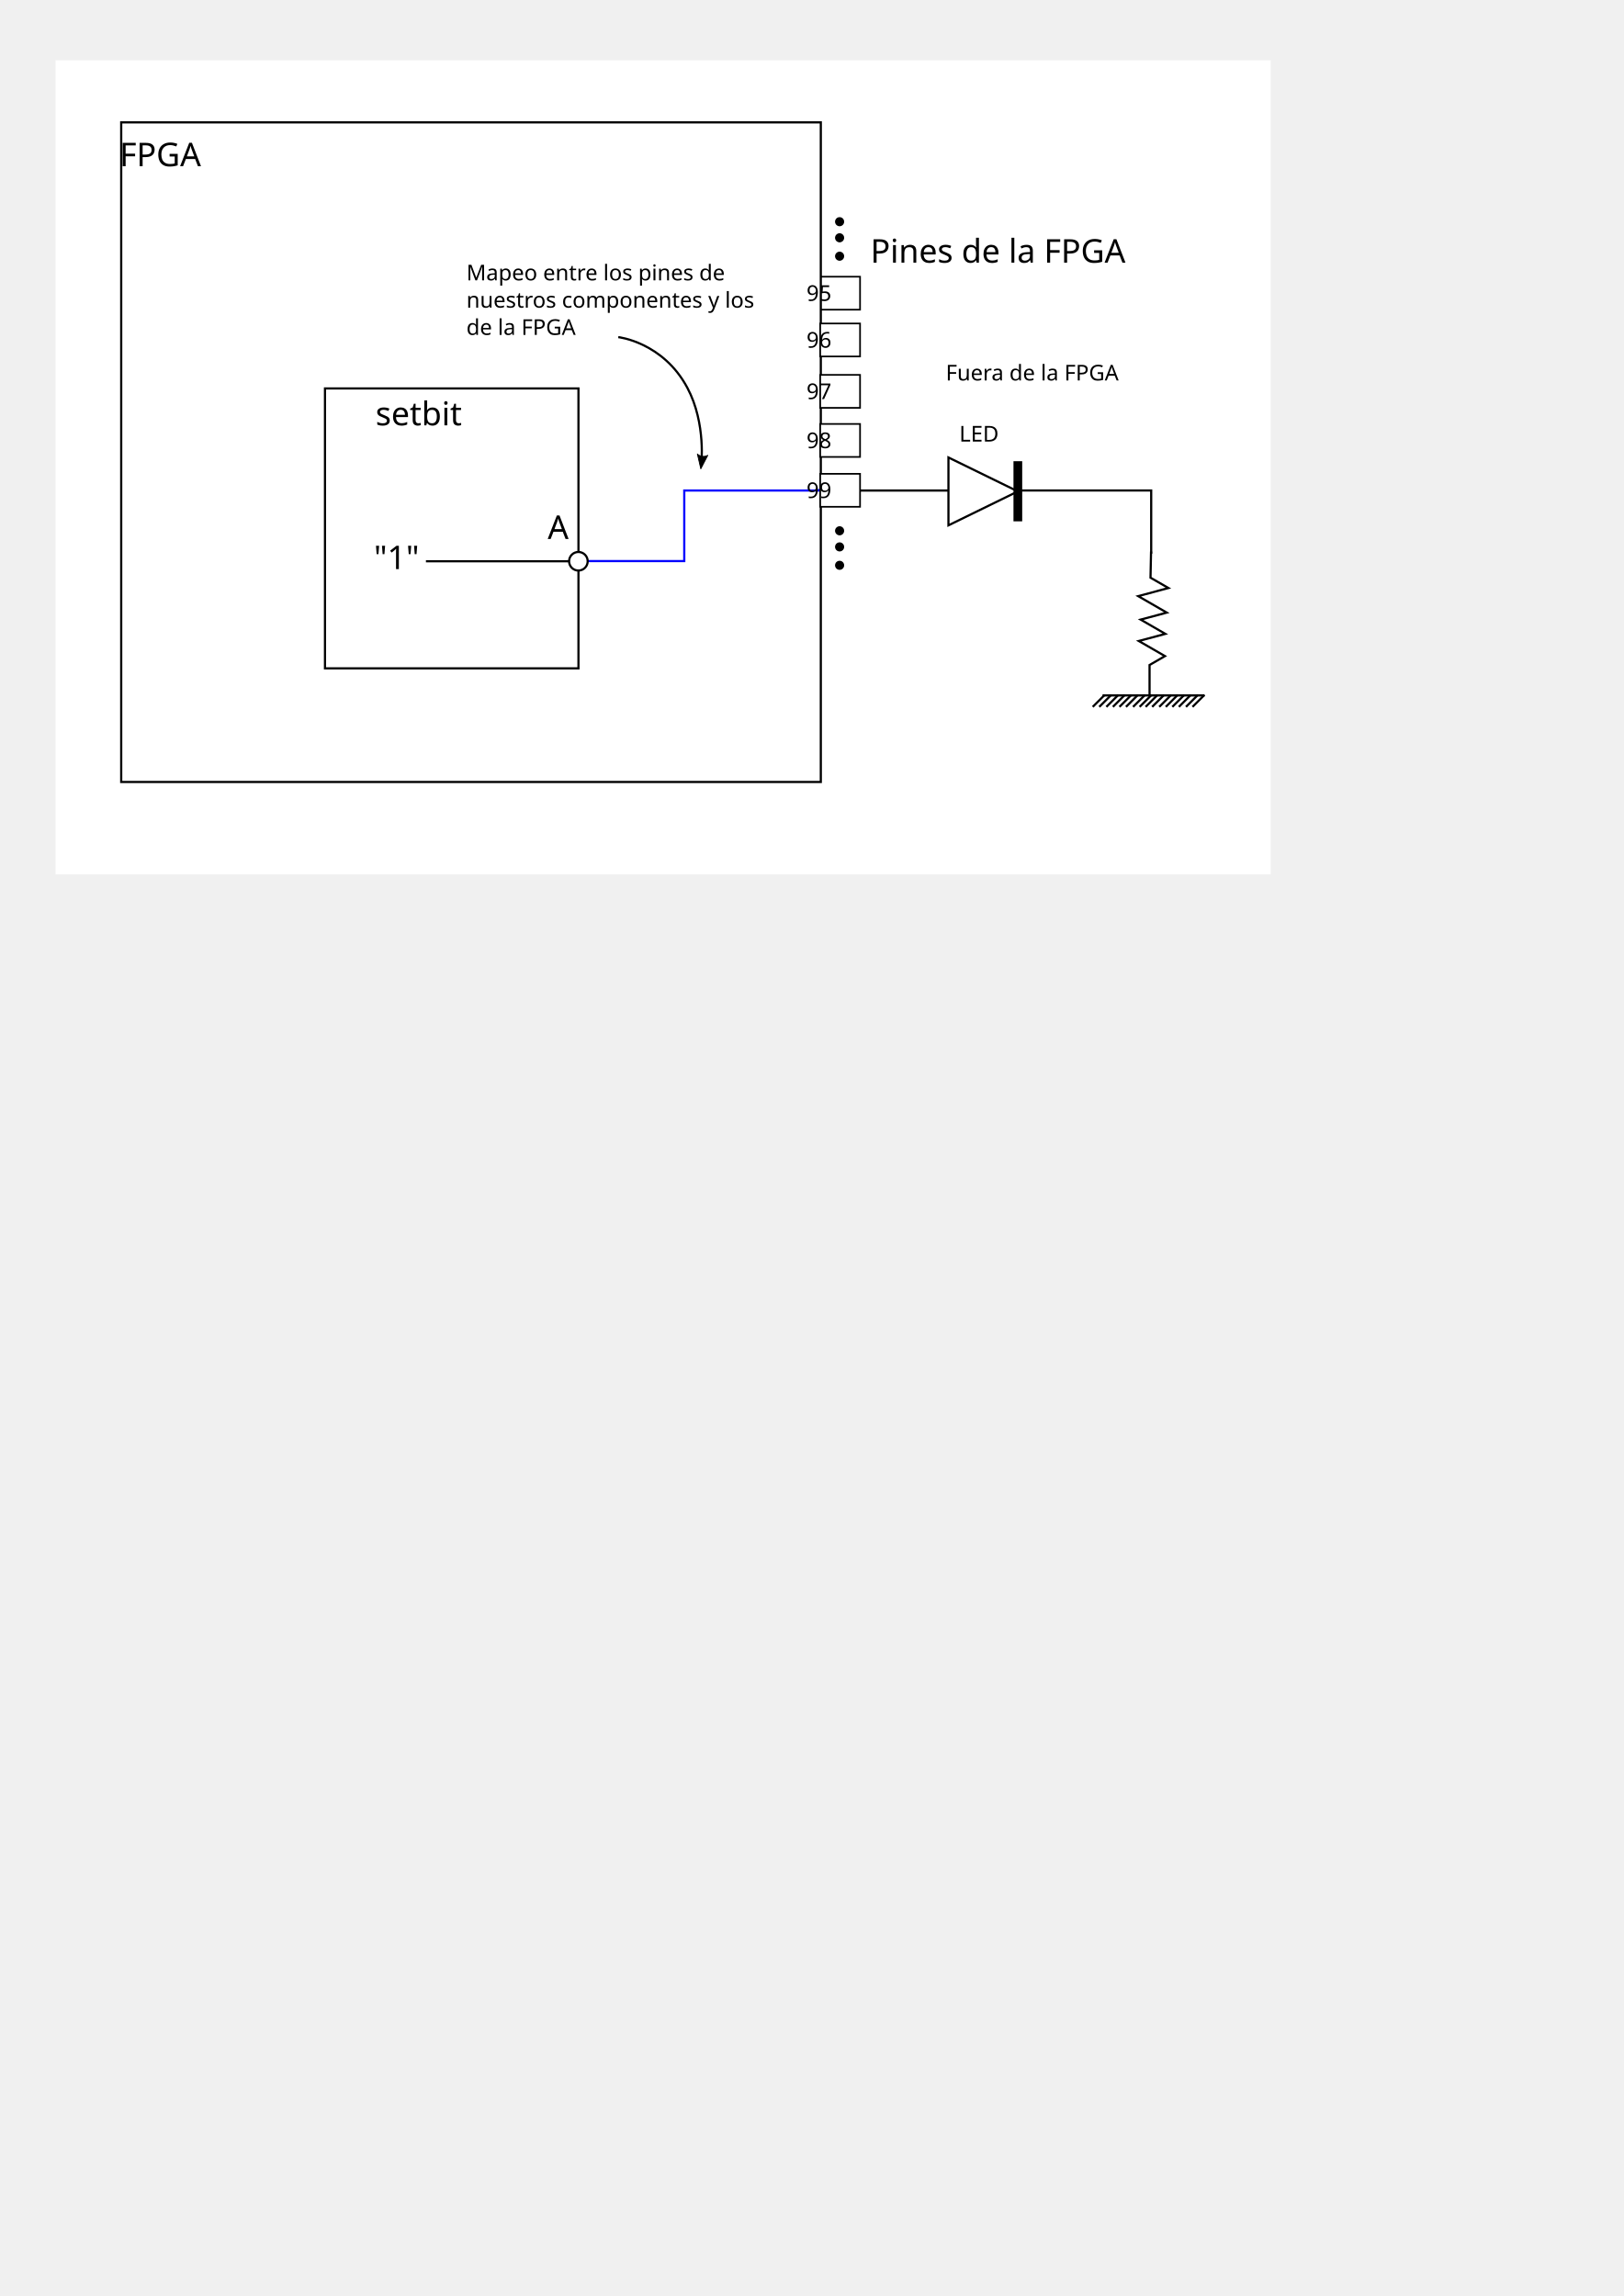
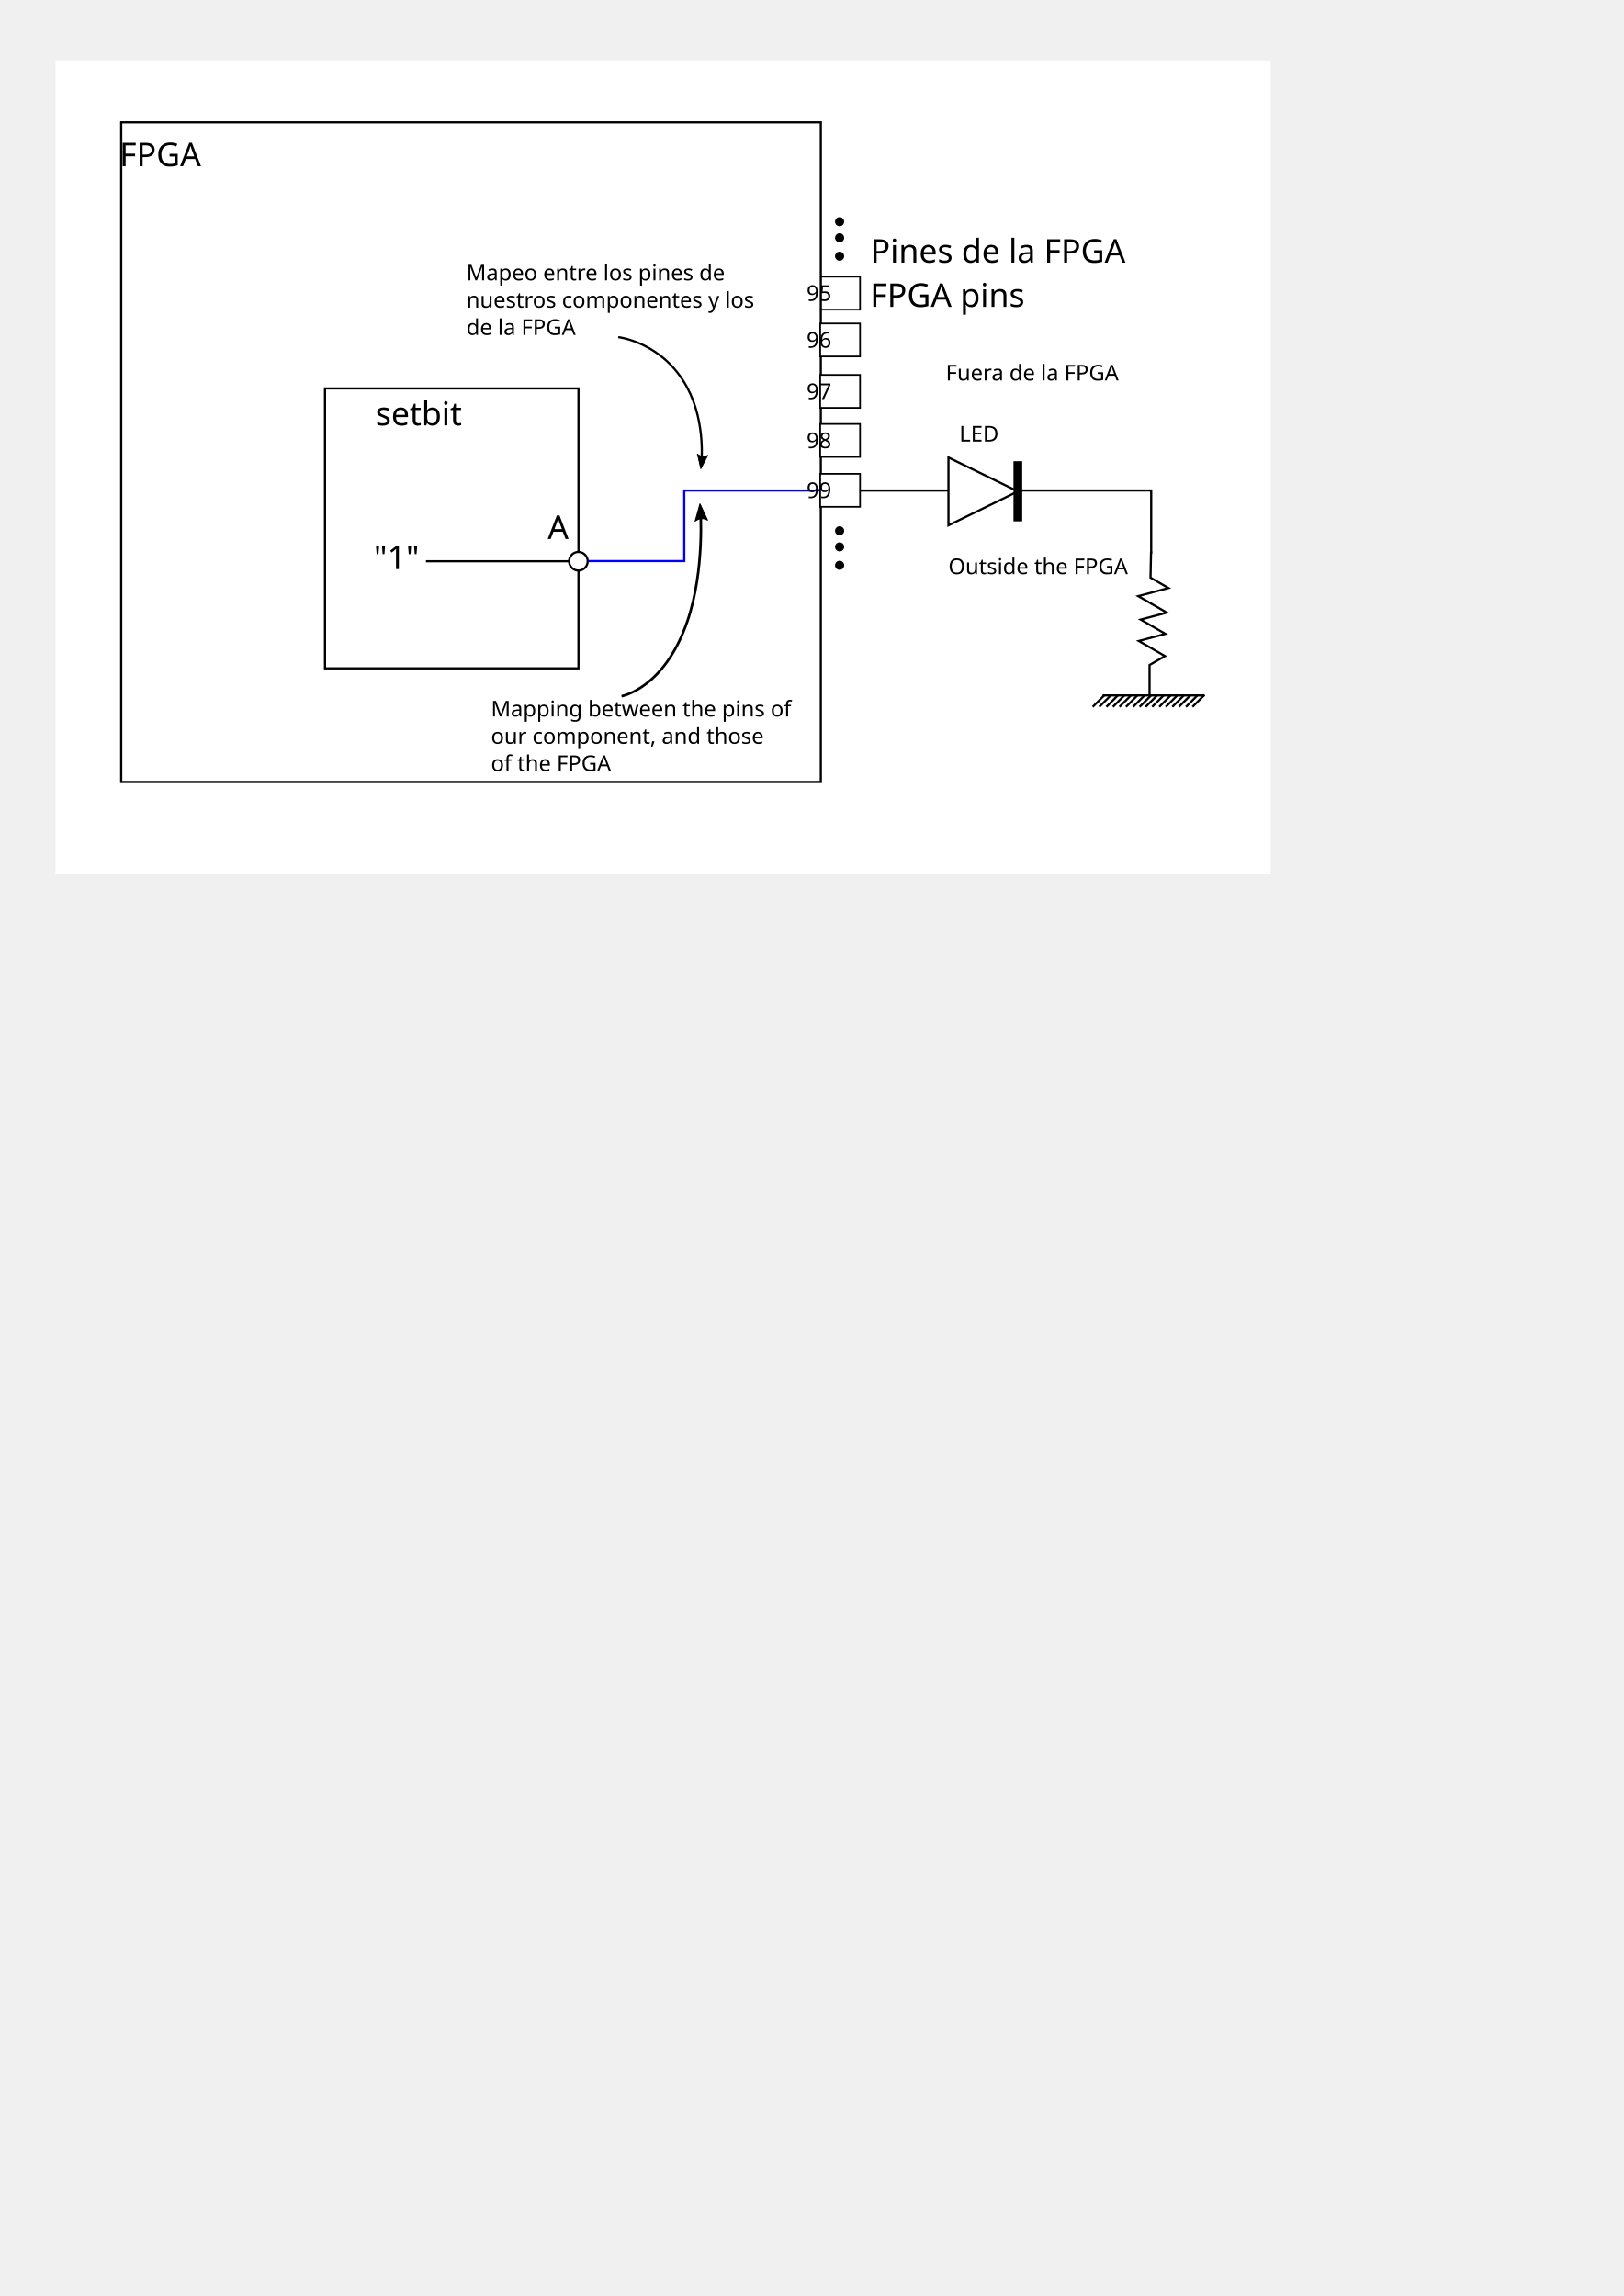
<svg xmlns="http://www.w3.org/2000/svg" width="210mm" height="297mm" viewBox="0 0 744.094 1052.362" id="svg2" version="1.1">
  <defs id="defs4">
    <marker orient="auto" refY="0.0" refX="0.0" id="Arrow2Mend" style="overflow:visible;">
      <path id="path4474" style="fill-rule:evenodd;stroke-width:0.625;stroke-linejoin:round;stroke:#000000;stroke-opacity:1;fill:#000000;fill-opacity:1" d="M 8.719,4.034 L -2.207,0.016 L 8.719,-4.002 C 6.973,-1.63 6.983,1.616 8.719,4.034 z " transform="scale(0.6) rotate(180) translate(0,0)" />
+     </marker>
+     <marker orient="auto" refY="0" refX="0" id="Arrow2Mend-9" style="overflow:visible">
+       <path id="path4474-1" style="fill:#000000;fill-opacity:1;fill-rule:evenodd;stroke:#000000;stroke-width:0.625;stroke-linejoin:round;stroke-opacity:1" d="M 8.719,4.034 -2.207,0.016 8.719,-4.002 c -1.745,2.372 -1.735,5.617 -6e-7,8.035 z" transform="scale(-0.6,-0.6)" />
    </marker>
  </defs>
  <g id="layer1">
    <rect style="fill:#ffffff;stroke:none;stroke-width:4;stroke-miterlimit:4;stroke-dasharray:none;stroke-opacity:1" id="rect4902" width="556.884" height="373.14" x="25.441" y="27.639" />
    <rect style="fill:#ffffff;stroke:#000000;stroke-width:0.763;stroke-opacity:1" id="rect4268" width="18.262" height="15.115" x="375.873" y="126.824" />
    <rect style="fill:#ffffff;stroke:#000000;stroke-opacity:1" id="rect3344" width="320.608" height="302.328" x="55.544" y="56.087" />
    <path style="fill:none;fill-rule:evenodd;stroke:#0000ff;stroke-width:1px;stroke-linecap:butt;stroke-linejoin:miter;stroke-opacity:1" d="m 264.361,257.17 49.216,0 0,-32.342 61.872,0 0,-0.703" id="path4437" />
    <g id="g4239" transform="translate(-331.8574,33.04512)">
      <text id="text3336" y="161.893" x="537.392" style="font-style:normal;font-weight:normal;font-size:15px;line-height:125%;font-family:sans-serif;text-align:center;letter-spacing:0px;word-spacing:0px;text-anchor:middle;fill:#000000;fill-opacity:1;stroke:none;stroke-width:1px;stroke-linecap:butt;stroke-linejoin:miter;stroke-opacity:1" xml:space="preserve">
        <tspan id="tspan4162" y="161.893" x="537.392">setbit</tspan>
      </text>
      <rect style="fill:none;stroke:#000000;stroke-opacity:1" y="144.994" x="480.79" height="128.295" width="116.159" id="rect3340" />
      <text id="text4136" y="213.982" x="582.858" style="font-style:normal;font-weight:normal;font-size:40px;line-height:125%;font-family:sans-serif;letter-spacing:0px;word-spacing:0px;fill:#000000;fill-opacity:1;stroke:none;stroke-width:1px;stroke-linecap:butt;stroke-linejoin:miter;stroke-opacity:1" xml:space="preserve">
        <tspan style="font-size:15px" y="213.982" x="582.858" id="tspan4138">A</tspan>
      </text>
      <path id="path4140" d="m 527.05,224.206 66.032,0" style="fill:none;fill-rule:evenodd;stroke:#000000;stroke-width:1px;stroke-linecap:butt;stroke-linejoin:miter;stroke-opacity:1" />
      <circle r="4.26" cy="224.206" cx="596.916" id="path4142" style="fill:#ffffff;stroke:#000000;stroke-opacity:1" />
      <text id="text4136-7" y="227.807" x="503.19" style="font-style:normal;font-weight:normal;font-size:40px;line-height:125%;font-family:sans-serif;letter-spacing:0px;word-spacing:0px;fill:#000000;fill-opacity:1;stroke:none;stroke-width:1px;stroke-linecap:butt;stroke-linejoin:miter;stroke-opacity:1" xml:space="preserve">
        <tspan style="font-size:15px" y="227.807" x="503.19" id="tspan4138-0">"1"</tspan>
      </text>
    </g>
    <text xml:space="preserve" style="font-style:normal;font-weight:normal;font-size:15px;line-height:125%;font-family:sans-serif;text-align:center;letter-spacing:0px;word-spacing:0px;text-anchor:middle;fill:#000000;fill-opacity:1;stroke:none;stroke-width:1px;stroke-linecap:butt;stroke-linejoin:miter;stroke-opacity:1" x="83.193" y="76.182" id="text3336-1">
      <tspan x="83.193" y="76.182" id="tspan4162-7" style="text-align:center;text-anchor:middle">FPGA</tspan>
    </text>
    <text xml:space="preserve" style="font-style:normal;font-weight:normal;font-size:15px;line-height:125%;font-family:sans-serif;text-align:center;letter-spacing:0px;word-spacing:0px;text-anchor:middle;fill:#000000;fill-opacity:1;stroke:none;stroke-width:1px;stroke-linecap:butt;stroke-linejoin:miter;stroke-opacity:1" x="385.074" y="137.919" id="text3336-1-5">
      <tspan x="385.074" y="137.919" id="tspan4162-7-2" style="font-size:10px;text-align:center;text-anchor:middle">95</tspan>
    </text>
    <rect style="fill:#ffffff;stroke:#000000;stroke-width:0.763;stroke-opacity:1" id="rect4268-2" width="18.262" height="15.115" x="375.873" y="148.268" />
    <text xml:space="preserve" style="font-style:normal;font-weight:normal;font-size:15px;line-height:125%;font-family:sans-serif;text-align:center;letter-spacing:0px;word-spacing:0px;text-anchor:middle;fill:#000000;fill-opacity:1;stroke:none;stroke-width:1px;stroke-linecap:butt;stroke-linejoin:miter;stroke-opacity:1" x="385.074" y="159.363" id="text3336-1-5-6">
      <tspan x="385.074" y="159.363" id="tspan4162-7-2-8" style="font-size:10px;text-align:center;text-anchor:middle">96</tspan>
    </text>
    <rect style="fill:#ffffff;stroke:#000000;stroke-width:0.763;stroke-opacity:1" id="rect4268-2-1" width="18.262" height="15.115" x="375.873" y="171.822" />
    <text xml:space="preserve" style="font-style:normal;font-weight:normal;font-size:15px;line-height:125%;font-family:sans-serif;text-align:center;letter-spacing:0px;word-spacing:0px;text-anchor:middle;fill:#000000;fill-opacity:1;stroke:none;stroke-width:1px;stroke-linecap:butt;stroke-linejoin:miter;stroke-opacity:1" x="385.074" y="182.917" id="text3336-1-5-6-1">
      <tspan x="385.074" y="182.917" id="tspan4162-7-2-8-0" style="font-size:10px;text-align:center;text-anchor:middle">97</tspan>
    </text>
    <rect style="fill:#ffffff;stroke:#000000;stroke-width:0.763;stroke-opacity:1" id="rect4268-2-1-5" width="18.262" height="15.115" x="375.873" y="194.321" />
    <text xml:space="preserve" style="font-style:normal;font-weight:normal;font-size:15px;line-height:125%;font-family:sans-serif;text-align:center;letter-spacing:0px;word-spacing:0px;text-anchor:middle;fill:#000000;fill-opacity:1;stroke:none;stroke-width:1px;stroke-linecap:butt;stroke-linejoin:miter;stroke-opacity:1" x="385.074" y="205.416" id="text3336-1-5-6-1-7">
      <tspan x="385.074" y="205.416" id="tspan4162-7-2-8-0-7" style="font-size:10px;text-align:center;text-anchor:middle">98</tspan>
    </text>
    <rect style="fill:#ffffff;stroke:#000000;stroke-width:0.763;stroke-opacity:1" id="rect4268-2-1-5-0" width="18.262" height="15.115" x="375.873" y="217.171" />
    <text xml:space="preserve" style="font-style:normal;font-weight:normal;font-size:15px;line-height:125%;font-family:sans-serif;text-align:center;letter-spacing:0px;word-spacing:0px;text-anchor:middle;fill:#000000;fill-opacity:1;stroke:none;stroke-width:1px;stroke-linecap:butt;stroke-linejoin:miter;stroke-opacity:1" x="385.074" y="228.266" id="text3336-1-5-6-1-7-6">
      <tspan x="385.074" y="228.266" id="tspan4162-7-2-8-0-7-0" style="font-size:10px;text-align:center;text-anchor:middle">99</tspan>
    </text>
    <circle style="fill:#000000;stroke:#000000;stroke-width:0.597;stroke-opacity:1" id="path4354" cx="384.765" cy="243.284" r="1.784" />
    <circle style="fill:#000000;stroke:#000000;stroke-width:0.597;stroke-opacity:1" id="path4354-3" cx="384.765" cy="250.667" r="1.784" />
    <circle style="fill:#000000;stroke:#000000;stroke-width:0.597;stroke-opacity:1" id="path4354-3-0" cx="384.765" cy="259.104" r="1.784" />
    <circle style="fill:#000000;stroke:#000000;stroke-width:0.597;stroke-opacity:1" id="path4354-37" cx="384.765" cy="101.612" r="1.784" />
    <circle style="fill:#000000;stroke:#000000;stroke-width:0.597;stroke-opacity:1" id="path4354-3-8" cx="384.765" cy="108.994" r="1.784" />
    <circle style="fill:#000000;stroke:#000000;stroke-width:0.597;stroke-opacity:1" id="path4354-3-0-8" cx="384.765" cy="117.431" r="1.784" />
    <text xml:space="preserve" style="font-style:normal;font-weight:normal;font-size:15px;line-height:125%;font-family:sans-serif;text-align:start;letter-spacing:0px;word-spacing:0px;text-anchor:start;fill:#000000;fill-opacity:1;stroke:none;stroke-width:1px;stroke-linecap:butt;stroke-linejoin:miter;stroke-opacity:1" x="398.895" y="120.384" id="text3336-1-55">
      <tspan x="398.895" y="120.384" id="tspan4162-7-8" style="text-align:start;text-anchor:start">Pines de la FPGA</tspan>
    </text>
    <text xml:space="preserve" style="font-style:normal;font-weight:normal;font-size:10px;line-height:125%;font-family:sans-serif;letter-spacing:0px;word-spacing:0px;fill:#000000;fill-opacity:1;stroke:none;stroke-width:1px;stroke-linecap:butt;stroke-linejoin:miter;stroke-opacity:1" x="213.739" y="128.505" id="text4425">
      <tspan x="213.739" y="128.505" id="tspan4429">Mapeo entre los pines de</tspan>
      <tspan x="213.739" y="141.005" id="tspan4433">nuestros componentes y los</tspan>
      <tspan x="213.739" y="153.505" id="tspan4435">de la FPGA </tspan>
    </text>
    <path style="fill:none;fill-rule:evenodd;stroke:#000000;stroke-width:1px;stroke-linecap:butt;stroke-linejoin:miter;stroke-opacity:1;marker-end:url(#Arrow2Mend)" d="m 283.344,154.519 c 0,0 20.455,2.262 31.639,23.202 8.786,16.451 6.328,35.857 6.328,35.857" id="path4441" />
    <text xml:space="preserve" style="font-style:normal;font-weight:normal;font-size:10px;line-height:125%;font-family:sans-serif;letter-spacing:0px;word-spacing:0px;fill:#000000;fill-opacity:1;stroke:none;stroke-width:1px;stroke-linecap:butt;stroke-linejoin:miter;stroke-opacity:1" x="433.414" y="174.386" id="text4425-2">
      <tspan x="433.414" y="174.386" id="tspan4435-5">Fuera de la FPGA </tspan>
    </text>
    <g id="g4757" transform="translate(-11.99319,-21.48779)">
      <path id="path4751" d="m 446.638,231.171 0,15.548 0,15.548 31.802,-15.548 z" style="fill:none;fill-rule:evenodd;stroke:#000000;stroke-width:1px;stroke-linecap:butt;stroke-linejoin:miter;stroke-opacity:1" />
      <path id="path4755" d="m 478.44,232.877 0,27.562" style="fill:none;fill-rule:evenodd;stroke:#000000;stroke-width:4;stroke-linecap:butt;stroke-linejoin:miter;stroke-miterlimit:4;stroke-dasharray:none;stroke-opacity:1" />
    </g>
    <text xml:space="preserve" style="font-style:normal;font-weight:normal;font-size:10px;line-height:125%;font-family:sans-serif;letter-spacing:0px;word-spacing:0px;fill:#000000;fill-opacity:1;stroke:none;stroke-width:1px;stroke-linecap:butt;stroke-linejoin:miter;stroke-opacity:1" x="439.6" y="202.386" id="text4425-2-5">
      <tspan x="439.6" y="202.386" id="tspan4435-5-2">LED</tspan>
    </text>
    <g id="g4878" transform="translate(3.291024,-4.527758)">
      <path id="path4779" d="m 524.202,257.314 -0.25,11.993 8.211,4.74 -13.853,3.712 13.089,7.557 -11.968,3.207 11.324,6.538 -12.175,3.262 11.996,6.926 -7.061,4.077 0,14.451" style="fill:none;fill-rule:evenodd;stroke:#000000;stroke-width:1px;stroke-linecap:butt;stroke-linejoin:miter;stroke-opacity:1" />
      <path id="path4781" d="m 501.965,323.276 46.723,0" style="fill:none;fill-rule:evenodd;stroke:#000000;stroke-width:1px;stroke-linecap:butt;stroke-linejoin:miter;stroke-opacity:1" />
      <path id="path4783" d="m 502.964,323.026 -5.497,5.497" style="fill:none;fill-rule:evenodd;stroke:#000000;stroke-width:1px;stroke-linecap:butt;stroke-linejoin:miter;stroke-opacity:1" />
      <path id="path4783-1" d="m 505.963,323.026 -5.497,5.497" style="fill:none;fill-rule:evenodd;stroke:#000000;stroke-width:1px;stroke-linecap:butt;stroke-linejoin:miter;stroke-opacity:1" />
      <path id="path4783-4" d="m 509.211,323.026 -5.497,5.497" style="fill:none;fill-rule:evenodd;stroke:#000000;stroke-width:1px;stroke-linecap:butt;stroke-linejoin:miter;stroke-opacity:1" />
      <path id="path4783-1-9" d="m 512.209,323.026 -5.497,5.497" style="fill:none;fill-rule:evenodd;stroke:#000000;stroke-width:1px;stroke-linecap:butt;stroke-linejoin:miter;stroke-opacity:1" />
      <path id="path4783-3" d="m 515.207,323.026 -5.497,5.497" style="fill:none;fill-rule:evenodd;stroke:#000000;stroke-width:1px;stroke-linecap:butt;stroke-linejoin:miter;stroke-opacity:1" />
      <path id="path4783-1-6" d="m 518.206,323.026 -5.497,5.497" style="fill:none;fill-rule:evenodd;stroke:#000000;stroke-width:1px;stroke-linecap:butt;stroke-linejoin:miter;stroke-opacity:1" />
      <path id="path4783-4-6" d="m 521.454,323.026 -5.497,5.497" style="fill:none;fill-rule:evenodd;stroke:#000000;stroke-width:1px;stroke-linecap:butt;stroke-linejoin:miter;stroke-opacity:1" />
      <path id="path4783-1-9-4" d="m 524.452,323.026 -5.497,5.497" style="fill:none;fill-rule:evenodd;stroke:#000000;stroke-width:1px;stroke-linecap:butt;stroke-linejoin:miter;stroke-opacity:1" />
      <path id="path4783-0" d="m 527.201,323.026 -5.497,5.497" style="fill:none;fill-rule:evenodd;stroke:#000000;stroke-width:1px;stroke-linecap:butt;stroke-linejoin:miter;stroke-opacity:1" />
      <path id="path4783-1-94" d="m 530.199,323.026 -5.497,5.497" style="fill:none;fill-rule:evenodd;stroke:#000000;stroke-width:1px;stroke-linecap:butt;stroke-linejoin:miter;stroke-opacity:1" />
      <path id="path4783-4-5" d="m 533.447,323.026 -5.497,5.497" style="fill:none;fill-rule:evenodd;stroke:#000000;stroke-width:1px;stroke-linecap:butt;stroke-linejoin:miter;stroke-opacity:1" />
      <path id="path4783-1-9-6" d="m 536.445,323.026 -5.497,5.497" style="fill:none;fill-rule:evenodd;stroke:#000000;stroke-width:1px;stroke-linecap:butt;stroke-linejoin:miter;stroke-opacity:1" />
      <path id="path4783-3-2" d="m 539.444,323.026 -5.497,5.497" style="fill:none;fill-rule:evenodd;stroke:#000000;stroke-width:1px;stroke-linecap:butt;stroke-linejoin:miter;stroke-opacity:1" />
      <path id="path4783-1-6-5" d="m 542.442,323.026 -5.497,5.497" style="fill:none;fill-rule:evenodd;stroke:#000000;stroke-width:1px;stroke-linecap:butt;stroke-linejoin:miter;stroke-opacity:1" />
      <path id="path4783-4-6-2" d="m 545.69,323.026 -5.497,5.497" style="fill:none;fill-rule:evenodd;stroke:#000000;stroke-width:1px;stroke-linecap:butt;stroke-linejoin:miter;stroke-opacity:1" />
      <path id="path4783-1-9-4-2" d="m 548.688,323.026 -5.497,5.497" style="fill:none;fill-rule:evenodd;stroke:#000000;stroke-width:1px;stroke-linecap:butt;stroke-linejoin:miter;stroke-opacity:1" />
    </g>
    <path style="fill:none;fill-rule:evenodd;stroke:#000000;stroke-width:1.02px;stroke-linecap:butt;stroke-linejoin:miter;stroke-opacity:1" d="m 394.276,224.832 40.568,0" id="path4898" />
    <path style="fill:none;fill-rule:evenodd;stroke:#000000;stroke-width:1px;stroke-linecap:butt;stroke-linejoin:miter;stroke-opacity:1" d="m 467.132,224.81 60.423,0 0,28.975" id="path4900" />
+     <text xml:space="preserve" style="font-style:normal;font-weight:normal;font-size:15px;line-height:125%;font-family:sans-serif;text-align:start;letter-spacing:0px;word-spacing:0px;text-anchor:start;fill:#000000;fill-opacity:1;stroke:none;stroke-width:1px;stroke-linecap:butt;stroke-linejoin:miter;stroke-opacity:1" x="398.769" y="140.651" id="text3336-1-55-3">
+       <tspan x="398.769" y="140.651" id="tspan4162-7-8-6" style="text-align:start;text-anchor:start">FPGA pins</tspan>
+     </text>
+     <text xml:space="preserve" style="font-style:normal;font-weight:normal;font-size:10px;line-height:125%;font-family:sans-serif;letter-spacing:0px;word-spacing:0px;fill:#000000;fill-opacity:1;stroke:none;stroke-width:1px;stroke-linecap:butt;stroke-linejoin:miter;stroke-opacity:1" x="434.586" y="263.167" id="text4425-2-7">
+       <tspan x="434.586" y="263.167" id="tspan4435-5-5">Outside the FPGA</tspan>
+     </text>
+     <text xml:space="preserve" style="font-style:normal;font-weight:normal;font-size:10px;line-height:125%;font-family:sans-serif;letter-spacing:0px;word-spacing:0px;fill:#000000;fill-opacity:1;stroke:none;stroke-width:1px;stroke-linecap:butt;stroke-linejoin:miter;stroke-opacity:1" x="224.993" y="328.404" id="text4425-3">
+       <tspan x="224.993" y="328.404" id="tspan4435-2">Mapping between the pins of</tspan>
+       <tspan x="224.993" y="340.904" id="tspan3626">our component, and those </tspan>
+       <tspan x="224.993" y="353.404" id="tspan3628">of the FPGA</tspan>
+     </text>
+     <path style="fill:none;fill-rule:evenodd;stroke:#000000;stroke-width:1.181px;stroke-linecap:butt;stroke-linejoin:miter;stroke-opacity:1;marker-end:url(#Arrow2Mend-9)" d="m 284.821,319.095 c 0,0 19.443,-3.317 30.074,-34.021 8.351,-24.121 6.015,-52.578 6.015,-52.578" id="path4441-2" />
  </g>
</svg>
